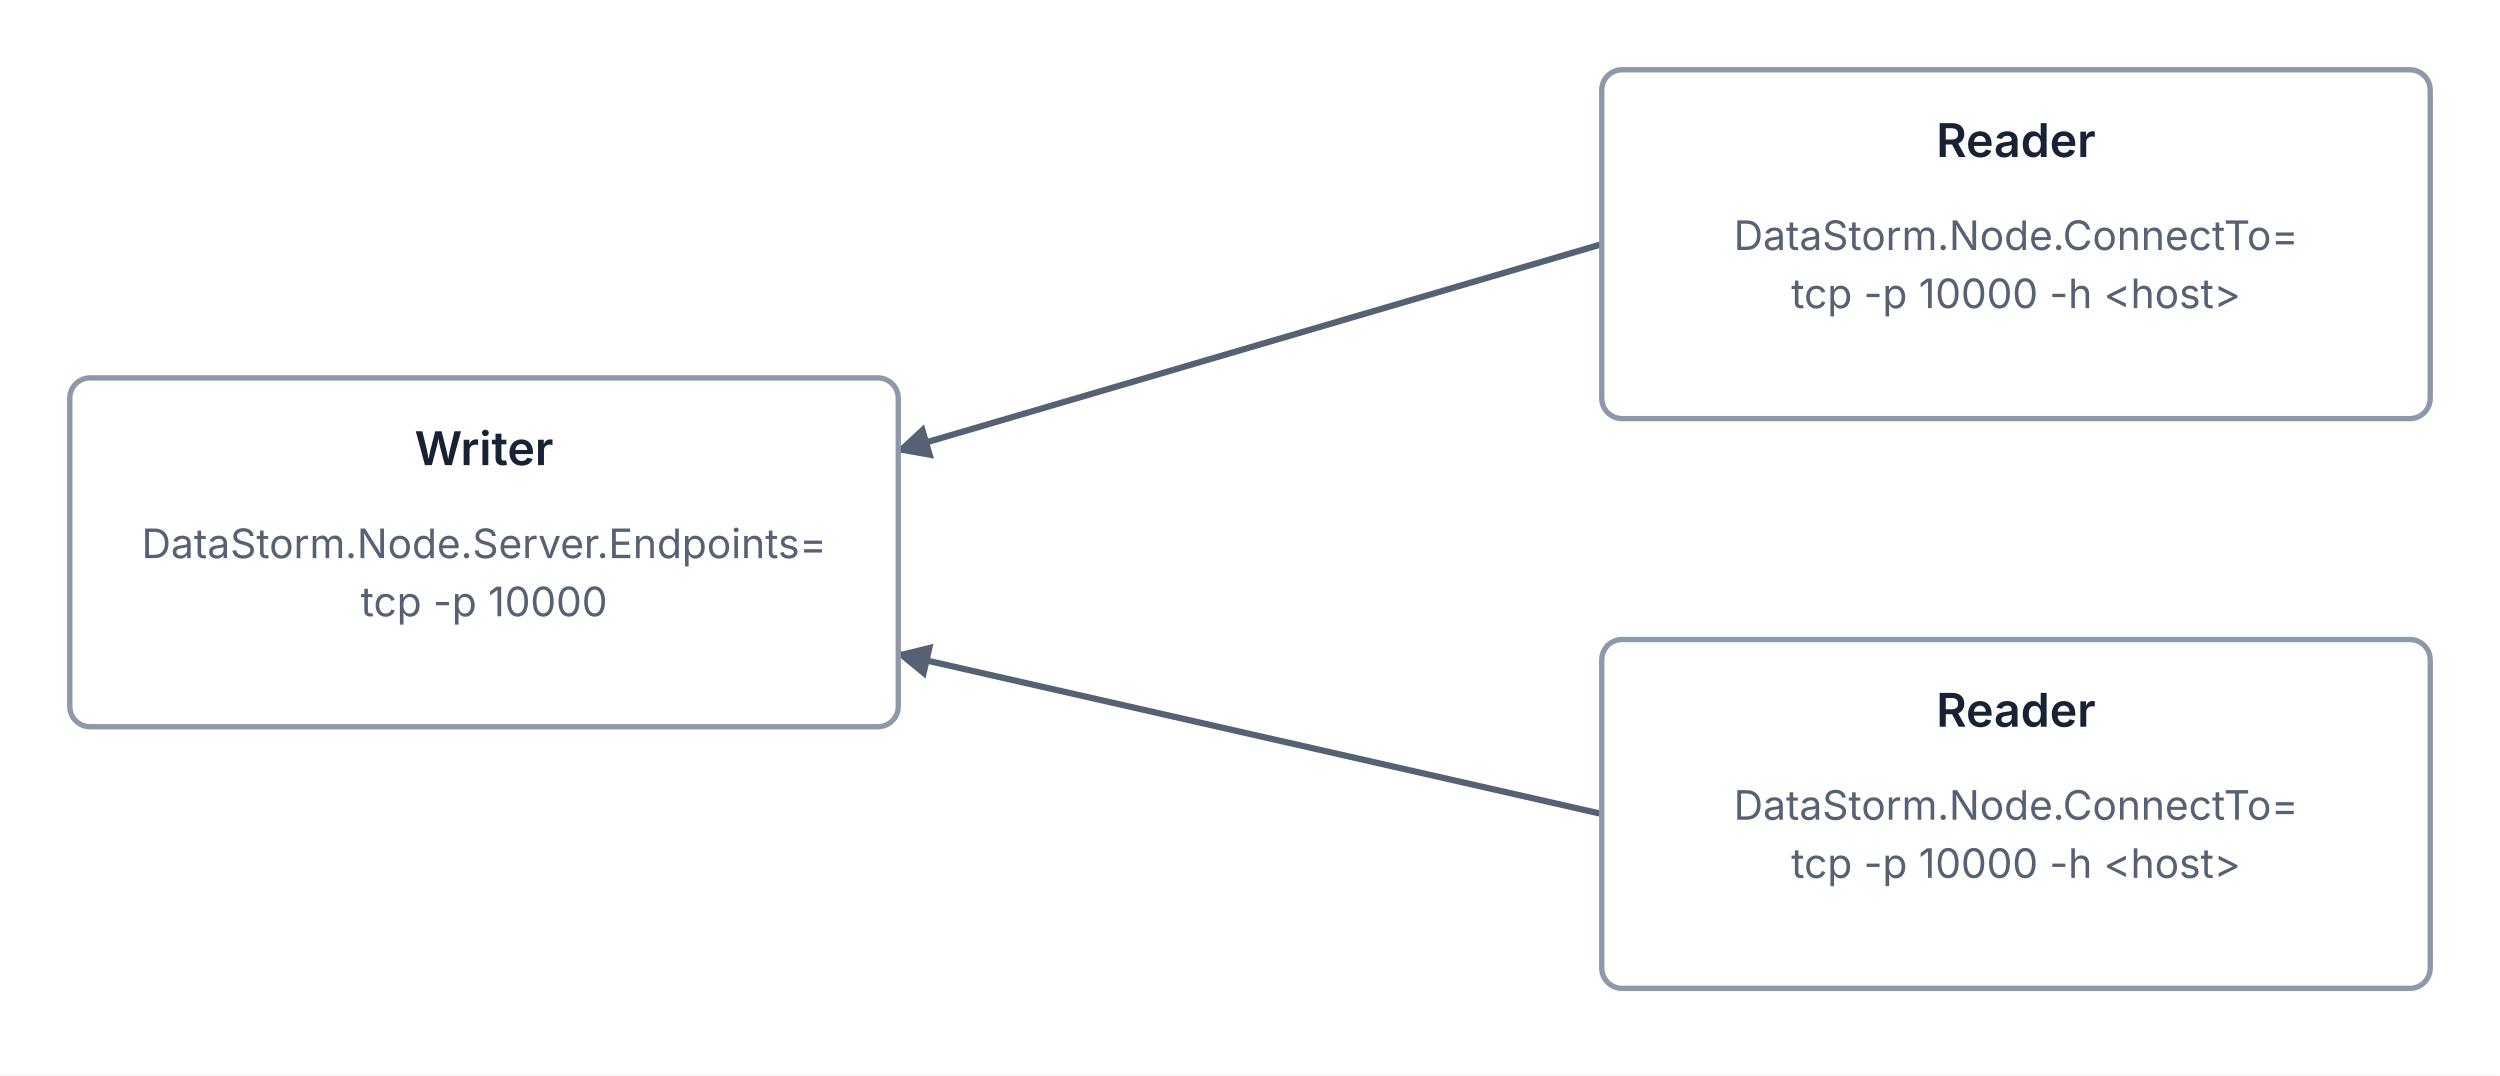
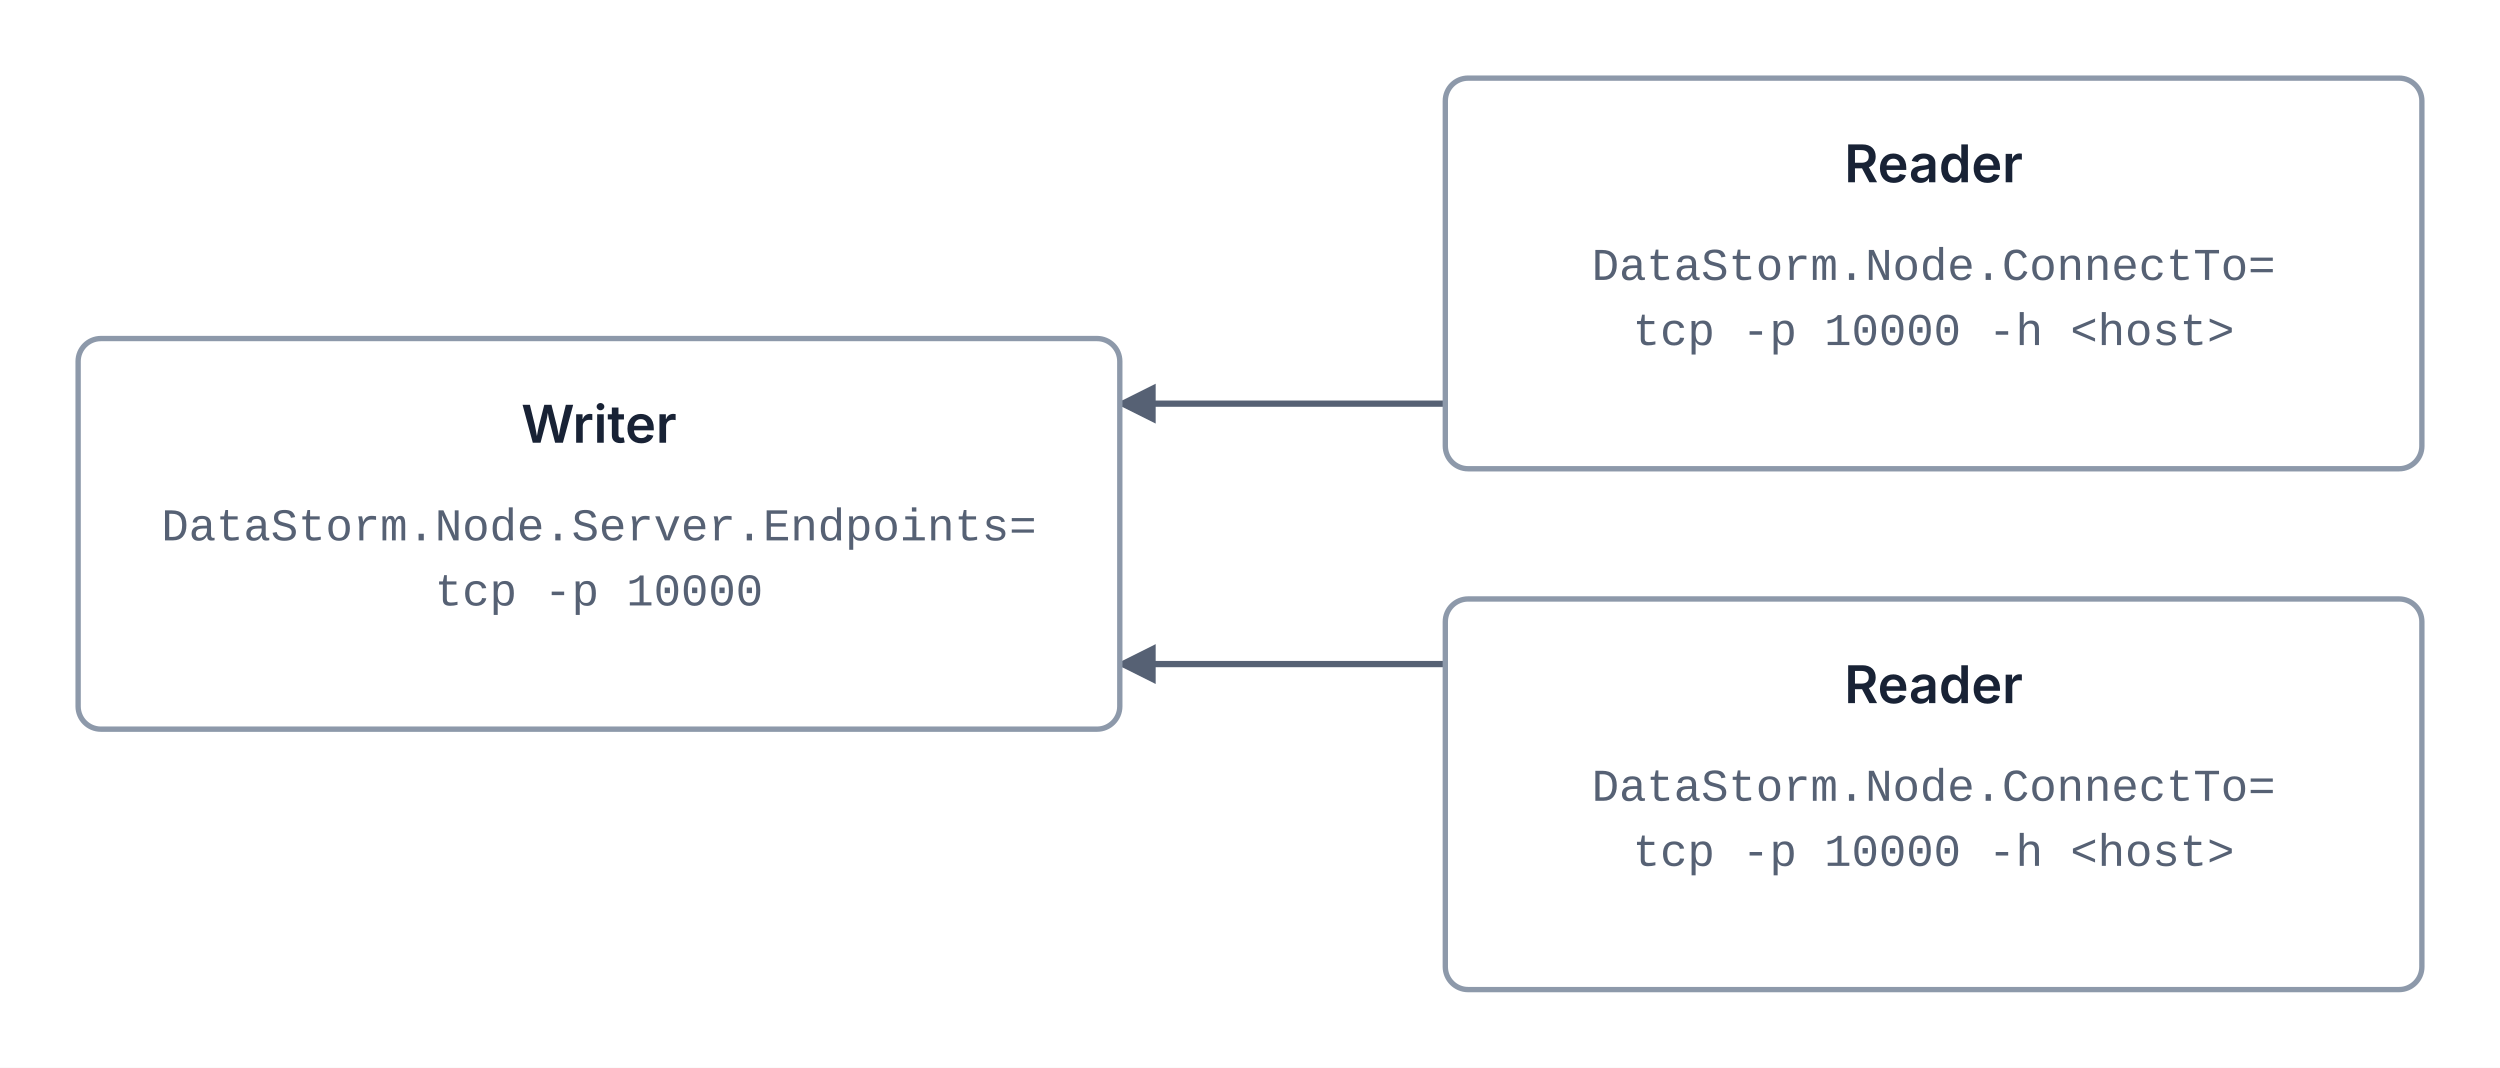
- <svg xmlns="http://www.w3.org/2000/svg" width="700" height="301.16" viewBox="0 0 860 370" role="img" aria-labelledby="title description">
+ <svg xmlns="http://www.w3.org/2000/svg" width="700" height="298.96" viewBox="0 0 768 328" role="img" aria-labelledby="title description">
  <defs>
    <marker id="arrow" viewBox="0 0 8 8" refX="7.2" refY="4" markerWidth="7" markerHeight="7" orient="auto-start-reverse">
      <path d="M 0 0 L 8 4 L 0 8 Z" fill="#566174" />
    </marker>
  </defs>
  <style>
    text {
      fill: #182235;
      font-family: Inter, ui-sans-serif, system-ui, -apple-system, BlinkMacSystemFont, "Segoe UI", sans-serif;
    }
    .label {
      font-size: 16px;
      font-weight: 600;
      text-anchor: middle;
    }
    .annotation {
      fill: #566174;
      font-size: 14px;
      text-anchor: middle;
    }
+     .code {
+       font-family: ui-monospace, SFMono-Regular, Menlo, Monaco, Consolas, "Liberation Mono", monospace;
+     }
    .application {
      fill: #ffffff;
      stroke: #8d99aa;
      stroke-width: 1.5;
    }
    .connector {
      fill: none;
      stroke: #566174;
      stroke-width: 1.75;
      stroke-linecap: round;
      stroke-linejoin: round;
    }
    .one-way {
      marker-end: url(#arrow);
    }
  </style>
-   <rect width="860" height="370" fill="#ffffff" />
+   <rect width="768" height="328" fill="#ffffff" />
  <g id="boundaries" aria-hidden="true">
  </g>
  <g id="connectors" aria-hidden="true">
-     <path class="connector one-way" d="M 551 84 L 309 155" vector-effect="non-scaling-stroke" />
-     <path class="connector one-way" d="M 551 280 L 309 225" vector-effect="non-scaling-stroke" />
+     <path class="connector one-way" d="M 444 124 H 344" vector-effect="non-scaling-stroke" />
+     <path class="connector one-way" d="M 444 204 H 344" vector-effect="non-scaling-stroke" />
  </g>
  <g id="components" aria-hidden="true">
-     <rect class="application" x="24" y="130" width="285" height="120" rx="7" vector-effect="non-scaling-stroke" />
-     <rect class="application" x="551" y="24" width="285" height="120" rx="7" vector-effect="non-scaling-stroke" />
-     <rect class="application" x="551" y="220" width="285" height="120" rx="7" vector-effect="non-scaling-stroke" />
+     <rect class="application" x="24" y="104" width="320" height="120" rx="7" vector-effect="non-scaling-stroke" />
+     <rect class="application" x="444" y="24" width="300" height="120" rx="7" vector-effect="non-scaling-stroke" />
+     <rect class="application" x="444" y="184" width="300" height="120" rx="7" vector-effect="non-scaling-stroke" />
  </g>
  <g id="labels">
-     <text class="label" x="166.5" y="160">Writer</text>
-     <text class="annotation" x="166.5" y="192">DataStorm.Node.Server.Endpoints=</text>
-     <text class="annotation" x="166.5" y="212">tcp -p 10000</text>
-     <text class="label" x="693.5" y="54">Reader</text>
-     <text class="annotation" x="693.5" y="86">DataStorm.Node.ConnectTo=</text>
-     <text class="annotation" x="693.5" y="106">tcp -p 10000 -h &lt;host&gt;</text>
-     <text class="label" x="693.5" y="250">Reader</text>
-     <text class="annotation" x="693.5" y="282">DataStorm.Node.ConnectTo=</text>
-     <text class="annotation" x="693.5" y="302">tcp -p 10000 -h &lt;host&gt;</text>
+     <text class="label" x="184.0" y="136">Writer</text>
+     <text class="annotation code" x="184.0" y="166">DataStorm.Node.Server.Endpoints=</text>
+     <text class="annotation code" x="184.0" y="186">tcp -p 10000</text>
+     <text class="label" x="594.0" y="56">Reader</text>
+     <text class="annotation code" x="594.0" y="86">DataStorm.Node.ConnectTo=</text>
+     <text class="annotation code" x="594.0" y="106">tcp -p 10000 -h &lt;host&gt;</text>
+     <text class="label" x="594.0" y="216">Reader</text>
+     <text class="annotation code" x="594.0" y="246">DataStorm.Node.ConnectTo=</text>
+     <text class="annotation code" x="594.0" y="266">tcp -p 10000 -h &lt;host&gt;</text>
  </g>
</svg>
